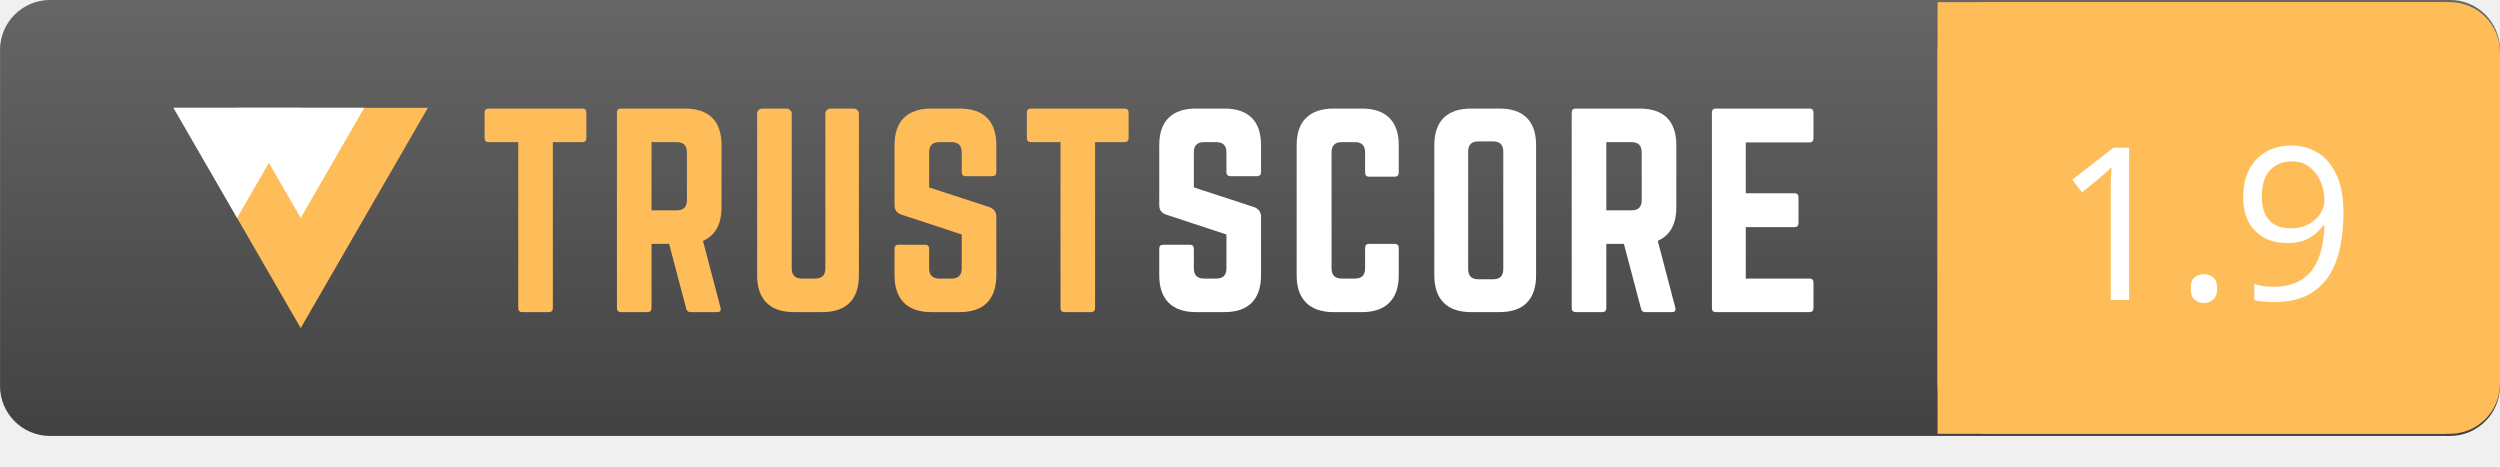
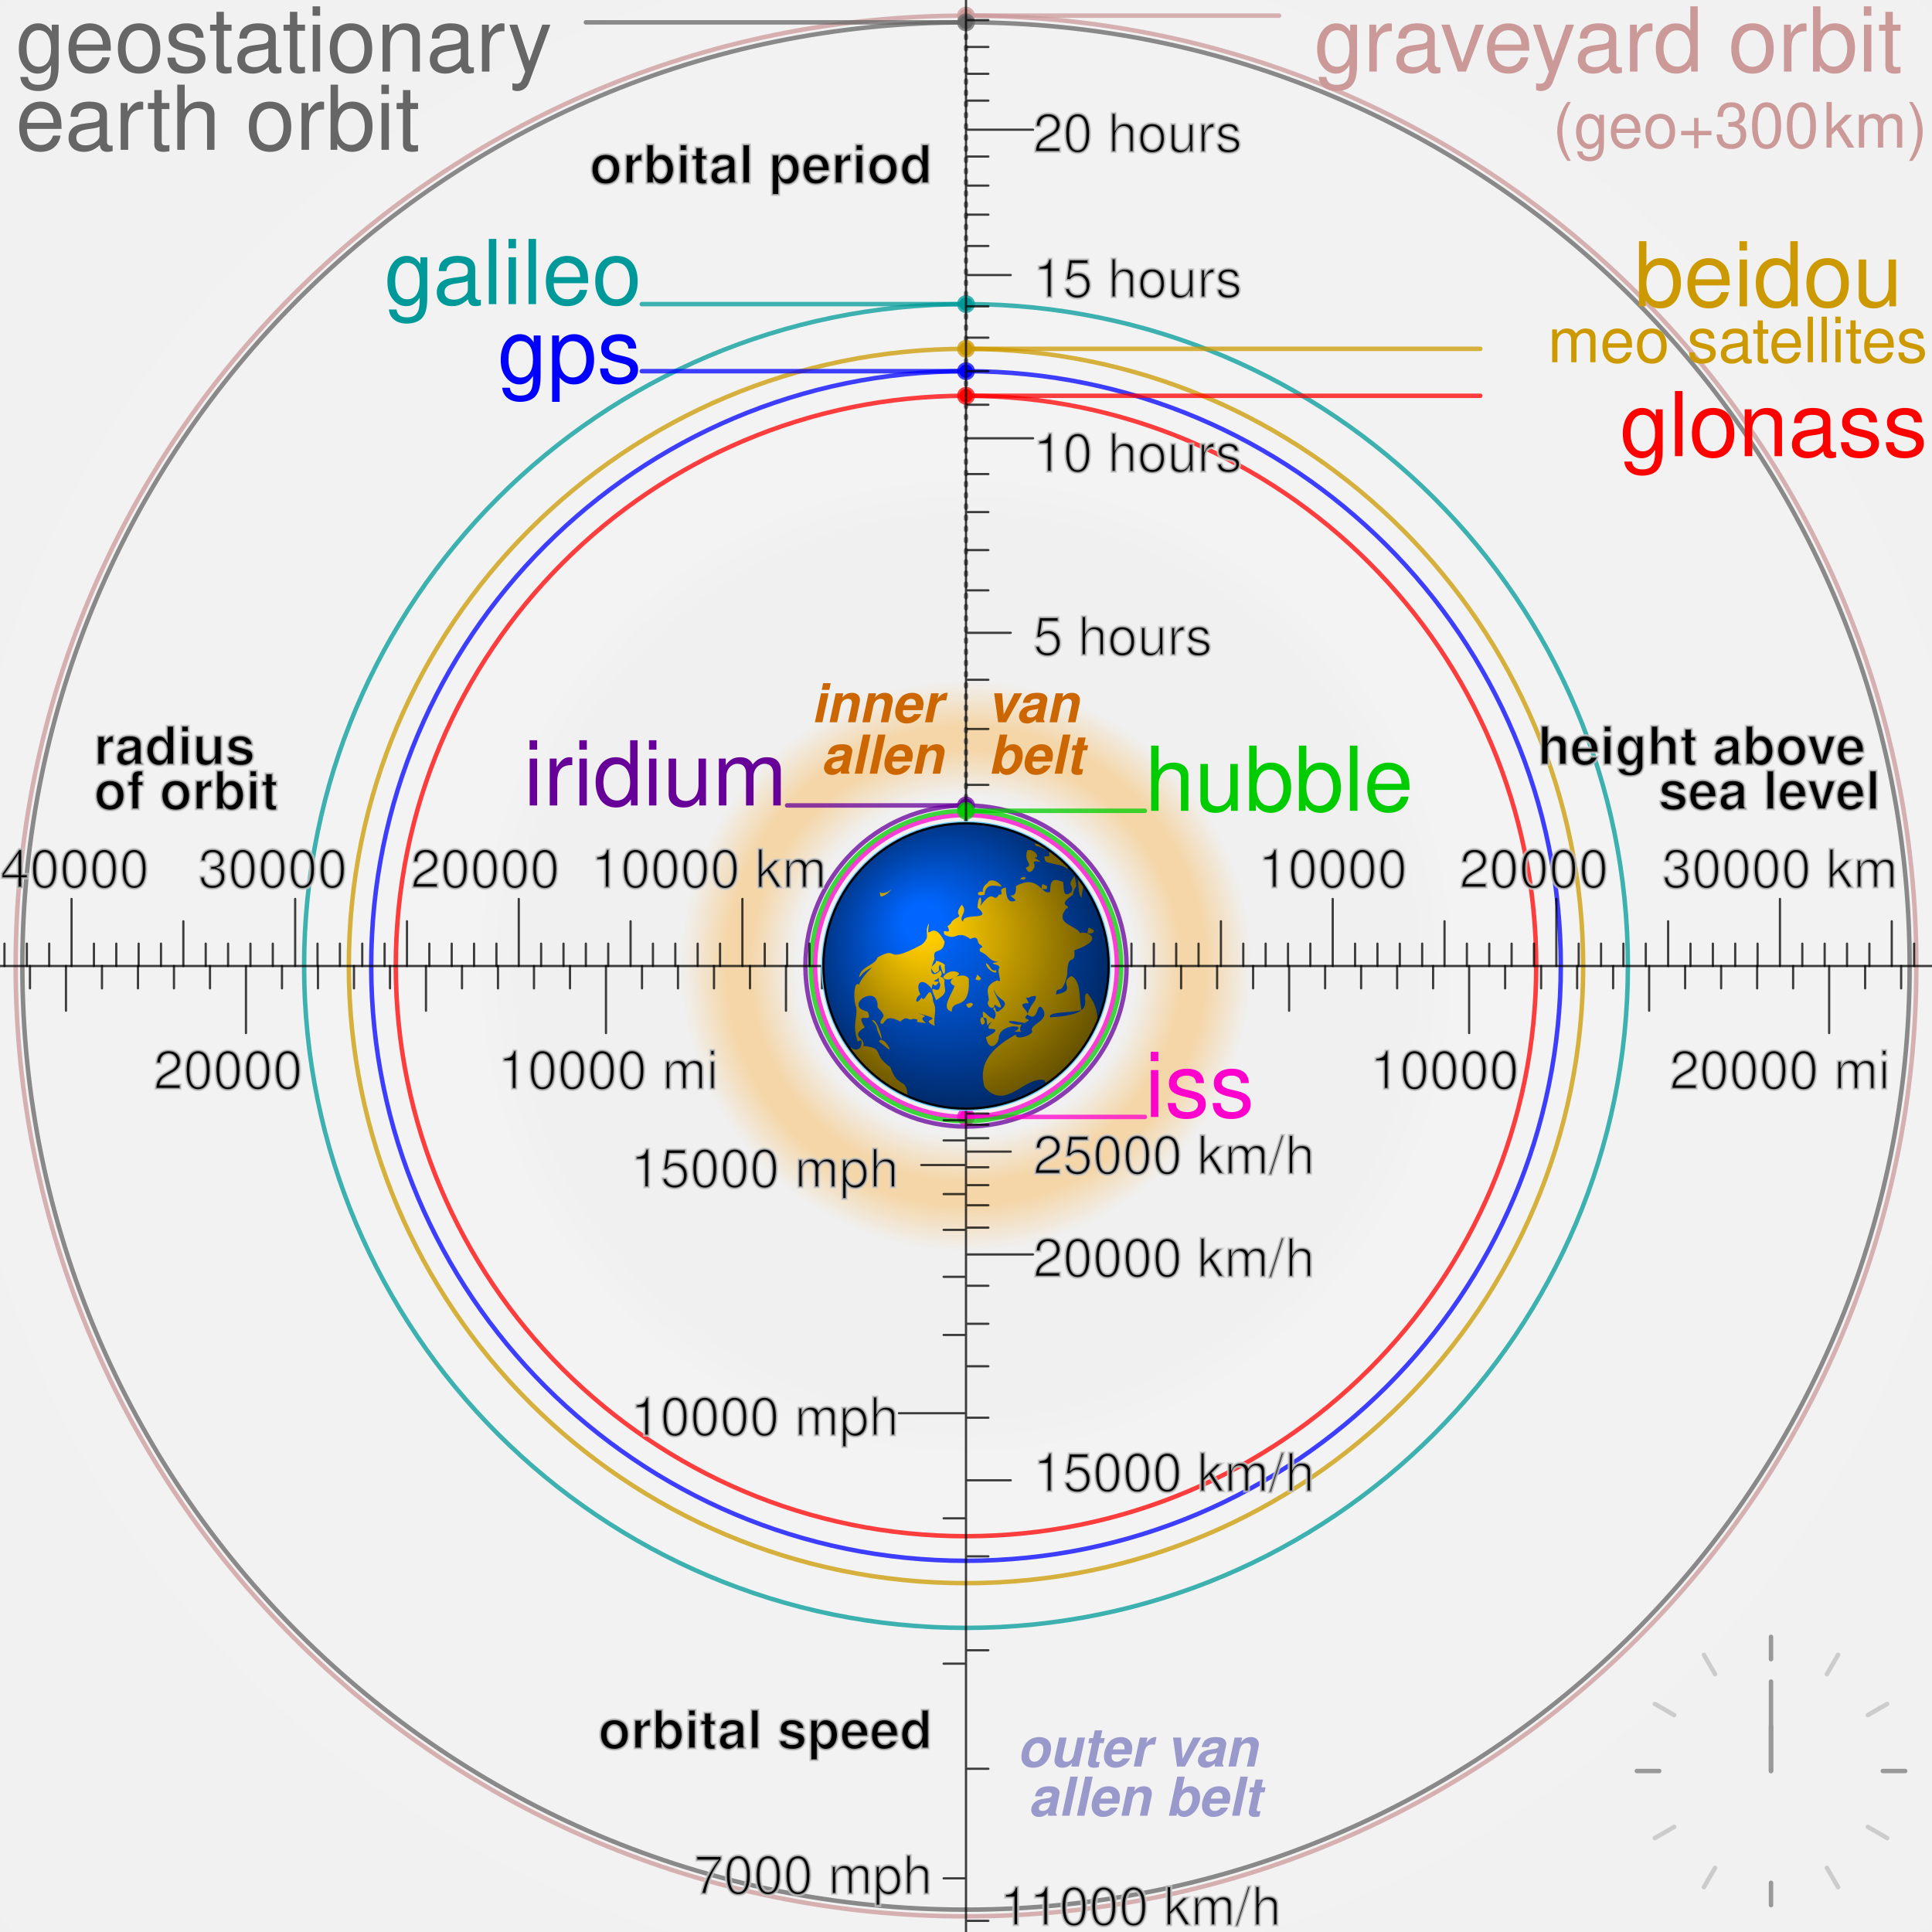
- <svg xmlns="http://www.w3.org/2000/svg" height="20" viewBox="0 0 375 70" preserveAspectRatio="xMidYMid meet" version="1.0">
-   <style>
-     .score {
-       font: 32px sans-serif;
-       fill: #FFFFFF;
-     }
-   </style>
+ <svg xmlns="http://www.w3.org/2000/svg" xmlns:xlink="http://www.w3.org/1999/xlink" version="1.2" width="100%" height="100%" viewBox="-432 -432 864 864" translate="no">
+   <style type="text/css">
+ .main { font-family:Helvetica,Arial,sans-serif; font-size:40px; text-anchor:end;
+         fill:none; stroke-opacity:0.75; stroke-width:2; stroke-linecap:round; cursor:default; }
+ .main:hover   { fill-opacity:0.2; stroke-opacity:0.2; }
+ .active:hover { fill-opacity:1;   stroke-opacity:1; stroke-width:3; }
+ .nofade       { fill-opacity:1;   stroke-opacity:1; pointer-events:none; }
+ .vab  { font-style:italic; font-weight:bold; font-size:24px; text-anchor:middle; stroke:none; }
+ .rule { fill:none; stroke-width:1; }
+ path, ellipse { pointer-events:none; }
+ text { stroke:none; stroke-width:1px; }
+ a    { outline:none; }
+ @keyframes         rot { from { transform:         rotate(360deg); }
+                          to   { transform:         rotate(0deg);   } }
+ @-moz-keyframes    rot { from { -moz-transform:    rotate(360deg); }
+                          to   { -moz-transform:    rotate(0deg);   } }
+ @-webkit-keyframes rot { from { -webkit-transform: rotate(360deg); }
+                          to   { -webkit-transform: rotate(0deg);   } }
+ .rot_sun { animation:         rot 8766s  linear infinite;
+            -moz-animation:    rot 8766s  linear infinite;
+            -webkit-animation: rot 8766s  linear infinite; }
+ .rot_gra { animation:         rot 24.19s linear infinite;
+            -moz-animation:    rot 24.19s linear infinite;
+            -webkit-animation: rot 24.19s linear infinite; }
+ .rot_geo { animation:         rot 23.93s linear infinite;
+            -moz-animation:    rot 23.93s linear infinite;
+            -webkit-animation: rot 23.93s linear infinite; }
+ .rot_gal { animation:         rot 14.37s linear infinite;
+            -moz-animation:    rot 14.37s linear infinite;
+            -webkit-animation: rot 14.37s linear infinite; }
+ .rot_com { animation:         rot 12.62s linear infinite;
+            -moz-animation:    rot 12.62s linear infinite;
+            -webkit-animation: rot 12.62s linear infinite; }
+ .rot_gps { animation:         rot 11.97s linear infinite;
+            -moz-animation:    rot 11.97s linear infinite;
+            -webkit-animation: rot 11.97s linear infinite; }
+ .rot_glo { animation:         rot 11.25s linear infinite;
+            -moz-animation:    rot 11.25s linear infinite;
+            -webkit-animation: rot 11.25s linear infinite; }
+ .rot_iri { animation:         rot  1.7s  linear infinite;
+            -moz-animation:    rot  1.7s  linear infinite;
+            -webkit-animation: rot  1.7s  linear infinite; }
+ .rot_hub { animation:         rot  1.6s  linear infinite;
+            -moz-animation:    rot  1.6s  linear infinite;
+            -webkit-animation: rot  1.6s  linear infinite; }
+ .rot_iss { animation:         rot  1.5s  linear infinite;
+            -moz-animation:    rot  1.5s  linear infinite;
+            -webkit-animation: rot  1.5s  linear infinite; }
+ .rot_min { animation:         rot  1s    linear infinite;
+            -moz-animation:    rot  1s    linear infinite;
+            -webkit-animation: rot  1s    linear infinite; }
+ .rot_hr  { animation:         rot  12s   linear infinite;
+            -moz-animation:    rot  12s   linear infinite;
+            -webkit-animation: rot  12s   linear infinite; }
+  </style>
  <defs>
-     <g />
-     <clipPath id="d0db585c0d">
-       <path d="M 0.008 0 L 375 0 L 375 65.391 L 0.008 65.391 Z M 0.008 0 " clip-rule="nonzero" />
-     </clipPath>
-     <clipPath id="4d5ab05c44">
-       <path d="M 367.5 65.391 L 7.5 65.391 C 3.359 65.391 0 62.031 0 57.891 L 0 7.496 C 0 3.355 3.359 -0.004 7.5 -0.004 L 367.5 -0.004 C 371.641 -0.004 375 3.355 375 7.496 L 375 57.891 C 375 62.031 371.641 65.391 367.5 65.391 Z M 367.5 65.391 " clip-rule="nonzero" />
-     </clipPath>
-     <linearGradient x1="734.013" gradientTransform="matrix(-0.255445, 0, 0, -0.255445, 375.0014, 65.39063)" y1="0" x2="734.013" gradientUnits="userSpaceOnUse" y2="255.987" id="caddf134ae">
-       <stop stop-opacity="1" stop-color="rgb(25.899%, 25.899%, 25.899%)" offset="0" />
-       <stop stop-opacity="1" stop-color="rgb(26.009%, 26.009%, 26.009%)" offset="0.016" />
-       <stop stop-opacity="1" stop-color="rgb(26.23%, 26.23%, 26.23%)" offset="0.031" />
-       <stop stop-opacity="1" stop-color="rgb(26.45%, 26.45%, 26.45%)" offset="0.047" />
-       <stop stop-opacity="1" stop-color="rgb(26.669%, 26.669%, 26.669%)" offset="0.062" />
-       <stop stop-opacity="1" stop-color="rgb(26.891%, 26.891%, 26.891%)" offset="0.078" />
-       <stop stop-opacity="1" stop-color="rgb(27.11%, 27.11%, 27.11%)" offset="0.094" />
-       <stop stop-opacity="1" stop-color="rgb(27.332%, 27.332%, 27.332%)" offset="0.109" />
-       <stop stop-opacity="1" stop-color="rgb(27.551%, 27.551%, 27.551%)" offset="0.125" />
-       <stop stop-opacity="1" stop-color="rgb(27.771%, 27.771%, 27.771%)" offset="0.141" />
-       <stop stop-opacity="1" stop-color="rgb(27.992%, 27.992%, 27.992%)" offset="0.156" />
-       <stop stop-opacity="1" stop-color="rgb(28.212%, 28.212%, 28.212%)" offset="0.172" />
-       <stop stop-opacity="1" stop-color="rgb(28.432%, 28.432%, 28.432%)" offset="0.188" />
-       <stop stop-opacity="1" stop-color="rgb(28.653%, 28.653%, 28.653%)" offset="0.203" />
-       <stop stop-opacity="1" stop-color="rgb(28.873%, 28.873%, 28.873%)" offset="0.219" />
-       <stop stop-opacity="1" stop-color="rgb(29.094%, 29.094%, 29.094%)" offset="0.234" />
-       <stop stop-opacity="1" stop-color="rgb(29.314%, 29.314%, 29.314%)" offset="0.25" />
-       <stop stop-opacity="1" stop-color="rgb(29.533%, 29.533%, 29.533%)" offset="0.266" />
-       <stop stop-opacity="1" stop-color="rgb(29.755%, 29.755%, 29.755%)" offset="0.281" />
-       <stop stop-opacity="1" stop-color="rgb(29.974%, 29.974%, 29.974%)" offset="0.297" />
-       <stop stop-opacity="1" stop-color="rgb(30.194%, 30.194%, 30.194%)" offset="0.312" />
-       <stop stop-opacity="1" stop-color="rgb(30.415%, 30.415%, 30.415%)" offset="0.328" />
-       <stop stop-opacity="1" stop-color="rgb(30.635%, 30.635%, 30.635%)" offset="0.344" />
-       <stop stop-opacity="1" stop-color="rgb(30.856%, 30.856%, 30.856%)" offset="0.359" />
-       <stop stop-opacity="1" stop-color="rgb(31.076%, 31.076%, 31.076%)" offset="0.375" />
-       <stop stop-opacity="1" stop-color="rgb(31.296%, 31.296%, 31.296%)" offset="0.391" />
-       <stop stop-opacity="1" stop-color="rgb(31.517%, 31.517%, 31.517%)" offset="0.406" />
-       <stop stop-opacity="1" stop-color="rgb(31.737%, 31.737%, 31.737%)" offset="0.422" />
-       <stop stop-opacity="1" stop-color="rgb(31.956%, 31.956%, 31.956%)" offset="0.438" />
-       <stop stop-opacity="1" stop-color="rgb(32.178%, 32.178%, 32.178%)" offset="0.453" />
-       <stop stop-opacity="1" stop-color="rgb(32.397%, 32.397%, 32.397%)" offset="0.469" />
-       <stop stop-opacity="1" stop-color="rgb(32.619%, 32.619%, 32.619%)" offset="0.484" />
-       <stop stop-opacity="1" stop-color="rgb(32.838%, 32.838%, 32.838%)" offset="0.5" />
-       <stop stop-opacity="1" stop-color="rgb(33.058%, 33.058%, 33.058%)" offset="0.516" />
-       <stop stop-opacity="1" stop-color="rgb(33.279%, 33.279%, 33.279%)" offset="0.531" />
-       <stop stop-opacity="1" stop-color="rgb(33.499%, 33.499%, 33.499%)" offset="0.547" />
-       <stop stop-opacity="1" stop-color="rgb(33.72%, 33.72%, 33.72%)" offset="0.562" />
-       <stop stop-opacity="1" stop-color="rgb(33.94%, 33.94%, 33.94%)" offset="0.578" />
-       <stop stop-opacity="1" stop-color="rgb(34.16%, 34.16%, 34.16%)" offset="0.594" />
-       <stop stop-opacity="1" stop-color="rgb(34.381%, 34.381%, 34.381%)" offset="0.609" />
-       <stop stop-opacity="1" stop-color="rgb(34.601%, 34.601%, 34.601%)" offset="0.625" />
-       <stop stop-opacity="1" stop-color="rgb(34.821%, 34.821%, 34.821%)" offset="0.641" />
-       <stop stop-opacity="1" stop-color="rgb(35.042%, 35.042%, 35.042%)" offset="0.656" />
-       <stop stop-opacity="1" stop-color="rgb(35.262%, 35.262%, 35.262%)" offset="0.672" />
-       <stop stop-opacity="1" stop-color="rgb(35.483%, 35.483%, 35.483%)" offset="0.688" />
-       <stop stop-opacity="1" stop-color="rgb(35.703%, 35.703%, 35.703%)" offset="0.703" />
-       <stop stop-opacity="1" stop-color="rgb(35.922%, 35.922%, 35.922%)" offset="0.719" />
-       <stop stop-opacity="1" stop-color="rgb(36.143%, 36.143%, 36.143%)" offset="0.734" />
-       <stop stop-opacity="1" stop-color="rgb(36.363%, 36.363%, 36.363%)" offset="0.75" />
-       <stop stop-opacity="1" stop-color="rgb(36.583%, 36.583%, 36.583%)" offset="0.766" />
-       <stop stop-opacity="1" stop-color="rgb(36.804%, 36.804%, 36.804%)" offset="0.781" />
-       <stop stop-opacity="1" stop-color="rgb(37.024%, 37.024%, 37.024%)" offset="0.797" />
-       <stop stop-opacity="1" stop-color="rgb(37.245%, 37.245%, 37.245%)" offset="0.812" />
-       <stop stop-opacity="1" stop-color="rgb(37.465%, 37.465%, 37.465%)" offset="0.828" />
-       <stop stop-opacity="1" stop-color="rgb(37.685%, 37.685%, 37.685%)" offset="0.844" />
-       <stop stop-opacity="1" stop-color="rgb(37.906%, 37.906%, 37.906%)" offset="0.859" />
-       <stop stop-opacity="1" stop-color="rgb(38.126%, 38.126%, 38.126%)" offset="0.875" />
-       <stop stop-opacity="1" stop-color="rgb(38.345%, 38.345%, 38.345%)" offset="0.891" />
-       <stop stop-opacity="1" stop-color="rgb(38.567%, 38.567%, 38.567%)" offset="0.906" />
-       <stop stop-opacity="1" stop-color="rgb(38.786%, 38.786%, 38.786%)" offset="0.922" />
-       <stop stop-opacity="1" stop-color="rgb(39.008%, 39.008%, 39.008%)" offset="0.938" />
-       <stop stop-opacity="1" stop-color="rgb(39.227%, 39.227%, 39.227%)" offset="0.953" />
-       <stop stop-opacity="1" stop-color="rgb(39.447%, 39.447%, 39.447%)" offset="0.969" />
-       <stop stop-opacity="1" stop-color="rgb(39.668%, 39.668%, 39.668%)" offset="0.984" />
-       <stop stop-opacity="1" stop-color="rgb(39.888%, 39.888%, 39.888%)" offset="1" />
-     </linearGradient>
-     <clipPath id="1f0c792d95">
-       <path d="M 26.027 16.172 L 64.18 16.172 L 64.18 49.211 L 26.027 49.211 Z M 26.027 16.172 " clip-rule="nonzero" />
-     </clipPath>
-     <clipPath id="6a1d65ec09">
-       <path d="M 64.18 16.172 L 45.105 49.211 L 26.027 16.172 Z M 64.18 16.172 " clip-rule="nonzero" />
-     </clipPath>
-     <clipPath id="5c146b7c7e">
-       <path d="M 35.566 16.168 L 54.641 16.168 L 54.641 32.688 L 35.566 32.688 Z M 35.566 16.168 " clip-rule="nonzero" />
-     </clipPath>
-     <clipPath id="8be9d95980">
-       <path d="M 54.641 16.168 L 45.102 32.688 L 35.566 16.168 Z M 54.641 16.168 " clip-rule="nonzero" />
-     </clipPath>
-     <clipPath id="5f36c2f0d9">
-       <path d="M 26.027 16.168 L 45.102 16.168 L 45.102 32.688 L 26.027 32.688 Z M 26.027 16.168 " clip-rule="nonzero" />
-     </clipPath>
-     <clipPath id="b2f5d321c1">
-       <path d="M 45.102 16.168 L 35.566 32.688 L 26.027 16.168 Z M 45.102 16.168 " clip-rule="nonzero" />
-     </clipPath>
-     <clipPath id="cbc9386c44">
-       <path d="M 290.523 0.324 L 374.996 0.324 L 374.996 65.066 L 290.523 65.066 Z M 290.523 0.324 " clip-rule="nonzero" />
-     </clipPath>
-     <clipPath id="08118f1641">
-       <path d="M 367.496 65.066 L 298.133 65.066 C 293.992 65.066 290.633 61.711 290.633 57.566 L 290.633 7.824 C 290.633 3.68 293.992 0.324 298.133 0.324 L 367.496 0.324 C 371.641 0.324 374.996 3.68 374.996 7.824 L 374.996 57.566 C 374.996 61.711 371.641 65.066 367.496 65.066 Z M 367.496 65.066 " clip-rule="nonzero" />
-     </clipPath>
-     <clipPath id="bb8ccd363c">
-       <path d="M 290.637 0.324 L 366.922 0.324 L 366.922 65.07 L 290.637 65.07 Z M 290.637 0.324 " clip-rule="nonzero" />
+     <radialGradient id="gradient_shade" cx="50%" cy="50%" r="67%" fx="33%" fy="33%">
+       <stop offset="10%" stop-color="#000000" stop-opacity="0" />
+       <stop offset="99%" stop-color="#000000" stop-opacity="0.75" />
+     </radialGradient>
+     <radialGradient id="gradient_vab" cx="50%" cy="50%" r="50%" fx="50%" fy="50%">
+       <stop offset="7.4%" stop-color="#ff9900" stop-opacity="0" />
+       <stop offset="9.4%" stop-color="#ff9900" stop-opacity="0.3" />
+       <stop offset="10.4%" stop-color="#ff9900" stop-opacity="0.3" />
+       <stop offset="12.4%" stop-color="#ff9900" stop-opacity="0" />
+       <stop offset="19.4%" stop-color="#ffffff" stop-opacity="0" />
+       <stop offset="21.4%" stop-color="#ffffff" stop-opacity="0.2" />
+       <stop offset="66.4%" stop-color="#ffffff" stop-opacity="0" />
+     </radialGradient>
+     <path id="km" class="rule" d="M 10,0 V -10 M 20,0 V -10 M 30,0 V -10 M 40,0 V -10 M 50,0 V -20 M 60,0 V -10 M 70,0 V -10 M 80,0 V -10 M 90,0 V -10 M 100,0 V -30" />
+     <path id="mi" class="rule" d="M 16.1,0 V 10 M 32.2,0 V 10 M 48.3,0 V 10 M 64.4,0 V 10 M 80.5,0 V 20 M 96.6,0 V 10 M 112.7,0 V 10 M 128.8,0 V 10 M 144.9,0 V 10 M 161,0 V 30" />
+     <circle id="satellite" cx="0" cy="0" r="3" />
+     <path id="tick" d="M 0,-50 V -60" />
+     <g id="tick_3" stroke="#cccccc">
+       <use xlink:href="#tick" stroke="#999999" />
+       <use xlink:href="#tick" transform="rotate(30)" />
+       <use xlink:href="#tick" transform="rotate(60)" />
+     </g>
+     <clipPath id="clip_earth">
+       <ellipse cx="0" cy="0" rx="100" ry="100" />
    </clipPath>
  </defs>
-   <g clip-path="url(#d0db585c0d)">
-     <g clip-path="url(#4d5ab05c44)">
-       <path fill="url(#caddf134ae)" d="M 375 65.391 L 375 0 L 0.008 0 L 0.008 65.391 Z M 375 65.391 " fill-rule="nonzero" />
+   <g class="main">
+     <circle cx="0" cy="0" r="99999" fill-opacity="0" />
+     <g id="vab" class="active vab">
+       <ellipse cx="0" cy="0" rx="1000" ry="1000" fill="url(#gradient_vab)" />
+       <a target="info" xlink:href="https://en.wikipedia.org/wiki/Van_Allen_radiation_belt">
+         <text lang="en-US" x="-6" y="-109" fill="#cc6600" id="trsvg122">
+           <tspan id="trsvg1">inner   van</tspan>
+           <tspan x="-6" y="-86" id="trsvg2">allen   belt</tspan>
+         </text>
+         <text lang="en-US" x="80" y="358" fill="#9999cc" id="trsvg123">
+           <tspan id="trsvg3">outer van</tspan>
+           <tspan x="80" y="380" id="trsvg4">allen belt</tspan>
+         </text>
+       </a>
+     </g>
+     <g id="grave" class="active" stroke="#cc9999" fill="#cc9999" text-anchor="end">
+       <path d="M 0,-425 H 140" />
+       <ellipse cx="0" cy="0" rx="425" ry="425" fill="none" />
+       <g class="rot_gra">
+         <use xlink:href="#satellite" transform="translate(0,-425)" />
+       </g>
+       <a target="info" xlink:href="https://en.wikipedia.org/wiki/Graveyard_orbit">
+         <text lang="en-US" x="430" y="-400" id="trsvg130">
+           <tspan id="trsvg17">graveyard orbit</tspan>
+           <tspan x="430" y="-366" font-size="28" id="trsvg18">(geo+300 km)</tspan>
+         </text>
+       </a>
+     </g>
+     <g id="geo" class="active" stroke="#666666" fill="#666666" text-anchor="start">
+       <path d="M 0,-422 H -170" />
+       <ellipse cx="0" cy="0" rx="422" ry="422" fill="none" />
+       <g class="rot_geo">
+         <use xlink:href="#satellite" transform="translate(0,-422)" />
+         <path d="M 0,0 V -422" stroke-dasharray="1,4" />
+       </g>
+       <a target="info" xlink:href="https://en.wikipedia.org/wiki/Geostationary_orbit">
+         <text lang="en-US" x="-425" y="-400" id="trsvg134">
+           <tspan id="trsvg25">geostationary</tspan>
+           <tspan x="-425" y="-365" id="trsvg26">earth orbit</tspan>
+         </text>
+       </a>
+     </g>
+     <g id="galileo" class="active" stroke="#009999" fill="#009999">
+       <path d="M 0,-296 H -145" />
+       <ellipse cx="0" cy="0" rx="296" ry="296" fill="none" />
+       <g class="rot_gal">
+         <use xlink:href="#satellite" transform="translate(0,-296)" />
+       </g>
+       <a target="info" xlink:href="https://en.wikipedia.org/wiki/Galileo_(satellite_navigation)">
+         <text lang="en-US" x="-145" y="-296" id="trsvg138">
+           <tspan id="trsvg33">galileo</tspan>
+         </text>
+       </a>
+     </g>
+     <g id="beidou" class="active" stroke="#cc9900" fill="#cc9900" text-anchor="end">
+       <path d="M 0,-276 H 230" />
+       <ellipse cx="0" cy="0" rx="276" ry="276" fill="none" />
+       <g class="rot_com">
+         <use xlink:href="#satellite" transform="translate(0,-276)" />
+       </g>
+       <a target="info" xlink:href="https://en.wikipedia.org/wiki/BeiDou">
+         <text lang="en-US" x="430" y="-295" id="trsvg142">
+           <tspan id="trsvg37">beidou</tspan>
+           <tspan x="430" y="-270" font-size="28" id="trsvg38">meo satellites</tspan>
+         </text>
+       </a>
+     </g>
+     <g id="gps" class="active" stroke="#0000ff" fill="#0000ff">
+       <path d="M 0,-266 H -145" />
+       <ellipse cx="0" cy="0" rx="266" ry="266" fill="none" />
+       <g class="rot_gps">
+         <use xlink:href="#satellite" transform="translate(0,-266)" />
+       </g>
+       <a target="info" xlink:href="https://en.wikipedia.org/wiki/Global_Positioning_System">
+         <text lang="en-US" x="-145" y="-261" id="trsvg146">
+           <tspan id="trsvg45">gps</tspan>
+         </text>
+       </a>
+     </g>
+     <g id="glonass" class="active" stroke="#ff0000" fill="#ff0000" text-anchor="end">
+       <path d="M 0,-255 H 230" />
+       <ellipse cx="0" cy="0" rx="255" ry="255" fill="none" />
+       <g class="rot_glo">
+         <use xlink:href="#satellite" transform="translate(0,-255)" />
+       </g>
+       <a target="info" xlink:href="https://en.wikipedia.org/wiki/GLONASS">
+         <text lang="en-US" x="430" y="-228" id="trsvg150">
+           <tspan id="trsvg49">glonass</tspan>
+         </text>
+       </a>
+     </g>
+     <g id="iridium" class="active" stroke="#660099" fill="#660099">
+       <path d="M 0,-71.8 H -80" />
+       <ellipse cx="0" cy="0" rx="71.8" ry="71.8" fill="none" />
+       <g class="rot_iri">
+         <use xlink:href="#satellite" transform="translate(0,-71.8)" />
+       </g>
+       <a target="info" xlink:href="https://en.wikipedia.org/wiki/Iridium_satellite_constellation">
+         <text lang="en-US" x="-80" y="-71.8" id="trsvg154">
+           <tspan id="trsvg53">iridium</tspan>
+         </text>
+       </a>
+     </g>
+     <g id="iss" class="active" stroke="#ff00cc" fill="#ff00cc" text-anchor="start">
+       <path d="M 0,67.5 H 80" />
+       <ellipse cx="0" cy="0" rx="67.5" ry="67.5" fill="none" />
+       <g class="rot_iss">
+         <use xlink:href="#satellite" transform="translate(0,67.5)" />
+       </g>
+       <a target="info" xlink:href="https://en.wikipedia.org/wiki/International_Space_Station">
+         <text lang="en-US" x="80" y="67.5" id="trsvg158">
+           <tspan id="trsvg57">iss</tspan>
+         </text>
+       </a>
+     </g>
+     <g id="hst" class="active" stroke="#00cc00" fill="#00cc00" text-anchor="start">
+       <path d="M 0,-69.4 H 80" />
+       <ellipse cx="0" cy="0" rx="69.4" ry="69.4" fill="none" />
+       <g class="rot_hub">
+         <use xlink:href="#satellite" transform="translate(0,-69.4)" />
+       </g>
+       <a target="info" xlink:href="https://en.wikipedia.org/wiki/Hubble_Space_Telescope">
+         <text lang="en-US" x="80" y="-69.4" id="trsvg162">
+           <tspan id="trsvg61">hubble</tspan>
+         </text>
+       </a>
+     </g>
+     <g font-size="24" text-anchor="middle" stroke="#000000" stroke-width="1" fill="#000000">
+       <g class="active">
+         <path class="rule" d="M 0,0 H -490" />
+         <use xlink:href="#km" transform="translate(-100,0)" />
+         <use xlink:href="#km" transform="translate(-200,0)" />
+         <use xlink:href="#km" transform="translate(-300,0)" />
+         <use xlink:href="#km" transform="translate(-400,0)" />
+         <use xlink:href="#km" transform="translate(-500,0)" />
+         <use xlink:href="#mi" transform="translate(-161,0)" />
+         <use xlink:href="#mi" transform="translate(-322,0)" />
+         <use xlink:href="#mi" transform="translate(-483,0)" />
+         <text lang="en-US" x="-115" y="-35" id="trsvg166" style="stroke:#cccccc;">
+           <tspan id="trsvg65">10000 km</tspan>
+         </text>
+         <text lang="en-US" x="-215" y="-35" id="trsvg167" style="stroke:#cccccc;">
+           <tspan id="trsvg66">20000</tspan>
+         </text>
+         <text lang="en-US" x="-310" y="-35" id="trsvg168" style="stroke:#cccccc;">
+           <tspan id="trsvg67">30000</tspan>
+         </text>
+         <text lang="en-US" x="-432" y="-35" text-anchor="start" id="trsvg169" style="stroke:#cccccc;">
+           <tspan id="trsvg68">40000</tspan>
+         </text>
+         <text lang="en-US" x="-160" y="55" id="trsvg170" style="stroke:#cccccc;">
+           <tspan id="trsvg69">10000 mi</tspan>
+         </text>
+         <text lang="en-US" x="-330" y="55" id="trsvg171" style="stroke:#cccccc;">
+           <tspan id="trsvg70">20000</tspan>
+         </text>
+         <text lang="en-US" x="-390" y="-90" font-weight="bold" text-anchor="start" id="trsvg172" style="stroke:#cccccc;">
+           <tspan id="trsvg71">radius</tspan>
+           <tspan x="-390" y="-70" id="trsvg72">of orbit</tspan>
+         </text>
+       </g>
+       <g class="active">
+         <g transform="translate(64,0)">
+           <path class="rule" d="M 0,0 H 483" />
+           <use xlink:href="#km" />
+           <use xlink:href="#km" transform="translate(100,0)" />
+           <use xlink:href="#km" transform="translate(200,0)" />
+           <use xlink:href="#km" transform="translate(300,0)" />
+           <use xlink:href="#mi" />
+           <use xlink:href="#mi" transform="translate(161,0)" />
+           <use xlink:href="#mi" transform="translate(322,0)" />
+           <text lang="en-US" x="100" y="-35" id="trsvg176" style="stroke:#cccccc;">
+             <tspan id="trsvg79">10000</tspan>
+           </text>
+           <text lang="en-US" x="190" y="-35" id="trsvg177" style="stroke:#cccccc;">
+             <tspan id="trsvg80">20000</tspan>
+           </text>
+           <text lang="en-US" x="300" y="-35" id="trsvg178" style="stroke:#cccccc;">
+             <tspan id="trsvg81">30000 km</tspan>
+           </text>
+           <text lang="en-US" x="150" y="55" id="trsvg179" style="stroke:#cccccc;">
+             <tspan id="trsvg82">10000</tspan>
+           </text>
+           <text lang="en-US" x="300" y="55" id="trsvg180" style="stroke:#cccccc;">
+             <tspan id="trsvg83">20000 mi</tspan>
+           </text>
+           <text lang="en-US" x="345" y="-90" font-weight="bold" text-anchor="end" id="trsvg181" style="stroke:#cccccc;">
+             <tspan id="trsvg84">height above</tspan>
+             <tspan x="345" y="-70" id="trsvg85">sea level</tspan>
+           </text>
+         </g>
+       </g>
+       <g class="active" text-anchor="start">
+         <path class="rule" d="M 0,0 V -432 M 0,-51 H 10 M 0,-81 H 10 M 0,-106 H 10 M 0,-128 H 10 M 0,-149 H 20 M 0,-168 H 10 M 0,-186 H 10 M 0,-203 H 10 M 0,-220 H 10 M 0,-236 H 30 M 0,-251 H 10 M 0,-266 H 10 M 0,-281 H 10 M 0,-295 H 10 M 0,-309 H 20 M 0,-322 H 10 M 0,-336 H 10 M 0,-349 H 10 M 0,-362 H 10 M 0,-374 H 30 M 0,-387 H 10 M 0,-399 H 10 M 0,-411 H 10 M 0,-423 H 10" />
+         <g>
+           <text lang="en-US" x="-15" y="-350" font-weight="bold" text-anchor="end" id="trsvg185" style="stroke:#cccccc;">
+             <tspan id="trsvg91">orbital period</tspan>
+           </text>
+           <text lang="en-US" x="30" y="-139" id="trsvg186" style="stroke:#cccccc;">
+             <tspan id="trsvg92">5 hours</tspan>
+           </text>
+           <text lang="en-US" x="30" y="-221" id="trsvg187" style="stroke:#cccccc;">
+             <tspan id="trsvg93">10 hours</tspan>
+           </text>
+           <text lang="en-US" x="30" y="-299" id="trsvg188" style="stroke:#cccccc;">
+             <tspan id="trsvg94">15 hours</tspan>
+           </text>
+           <text lang="en-US" x="30" y="-364" id="trsvg189" style="stroke:#cccccc;">
+             <tspan id="trsvg95">20 hours</tspan>
+           </text>
+         </g>
+       </g>
+       <g class="active" text-anchor="start">
+         <path class="rule" d="M 0,69 H -10 M 0,78 H -10 M 0,89 H -20 M 0,102 H -10 M 0,118 H -10 M 0,139 H -10 M 0,165 H -10 M 0,200 H -30 M 0,247 H -10 M 0,312 H -10 M 0,408 H -10 M 0,0 V 432 M 0,66 H 10 M 0,71 H 10 M 0,77 H 10 M 0,83 H 20 M 0,90 H 10 M 0,98 H 10 M 0,107 H 10 M 0,117 H 10 M 0,129 H 30 M 0,143 H 10 M 0,160 H 10 M 0,179 H 10 M 0,202 H 10 M 0,230 H 20 M 0,264 H 10 M 0,306 H 10 M 0,359 H 10 M 0,427 H 10" />
+         <text lang="en-US" x="30" y="93" id="trsvg205" style="stroke:#cccccc;">
+           <tspan id="trsvg111">25000 km/h</tspan>
+         </text>
+         <text lang="en-US" x="30" y="139" id="trsvg206" style="stroke:#cccccc;">
+           <tspan id="trsvg112">20000 km/h</tspan>
+         </text>
+         <text lang="en-US" x="30" y="235" id="trsvg207" style="stroke:#cccccc;">
+           <tspan id="trsvg113">15000 km/h</tspan>
+         </text>
+         <text lang="en-US" x="15" y="429" id="trsvg208" style="stroke:#cccccc;">
+           <tspan id="trsvg114">11000 km/h</tspan>
+         </text>
+         <text lang="en-US" x="-30" y="99" text-anchor="end" id="trsvg209" style="stroke:#cccccc;">
+           <tspan id="trsvg115">15000 mph</tspan>
+         </text>
+         <text lang="en-US" x="-30" y="210" text-anchor="end" id="trsvg210" style="stroke:#cccccc;">
+           <tspan id="trsvg116">10000 mph</tspan>
+         </text>
+         <text lang="en-US" x="-15" y="415" text-anchor="end" id="trsvg211" style="stroke:#cccccc;">
+           <tspan id="trsvg117">7000 mph</tspan>
+         </text>
+         <g>
+           <text lang="en-US" x="-15" y="350" font-weight="bold" text-anchor="end" id="trsvg215" style="stroke:#cccccc;">
+             <tspan id="trsvg121">orbital speed</tspan>
+           </text>
+         </g>
+       </g>
+       <g id="earth" class="nofade">
+         <ellipse cx="0" cy="0" rx="64.28" ry="64.28" fill="#0066ff" stroke="#66ccff" />
+         <g class="rot_geo">
+           <path transform="scale(0.6378)" fill="#ffcc00" stroke="none" clip-path="url(#clip_earth)" d="M -15,-22 C -18,-28 -9,-20 -13,-28 -9,-30 -12,-31 -6,-34 -2,-36 -9,-35 -3,-43 2,-38 -6,-34 -2,-31 -3,-38 20,-31 8,-41 9,-53 12,-47 10,-42 20,-56 19,-43 23,-50 28,-50 21,-54 28,-55 28,-50 29,-43 35,-46 26,-54 36,-44 35,-56 51,-65 53,-49 59,-52 59,-62 62,-61 68,-59 69,-57 67,-46 74,-52 76,-58 70,-55 76,-63 79,-52 76,-58 75,-50 62,-41 76,-43 70,-40 62,-29 77,-29 80,-23 84,-25 99,-19 76,-11 77,1 71,-11 71,6 67,23 64,12 63,20 79,17 64,12 74,7 81,11 79,22 81,31 72,33 57,32 59,36 95,34 79,22 85,19 100,37 82,45 108,48 101,68 114,55 110,67 111,71 113,85 96,100 85,98 66,99 70,87 52,79 60,92 55,80 41,77 28,102 13,85 10,74 11,61 35,48 34,53 49,48 46,45 46,40 60,38 53,29 49,26 51,40 43,34 46,25 49,26 49,21 44,21 45,23 42,22 42,22 43,24 44,26 34,26 44,31 43,34 38,39 49,36 41,40 22,36 32,42 39,41 35,48 44,46 34,46 44,41 24,40 23,50 23,55 16,61 14,50 24,45 21,44 16,44 14,40 25,37 19,30 22,26 19,35 24,31 33,24 21,24 20,17 18,18 31,35 20,27 20,32 13,28 16,24 16,19 12,14 22,10 26,13 22,5 23,2 26,-2 12,-1 23,-3 16,-3 16,-8 10,-10 8,-14 14,-12 10,-15 7,-16 10,-22 3,-19 -7,-26 -6,-17 -15,-22  M -26,-30 C -28,-14 -24,-35 -15,-17 -16,-7 -24,-14 -22,-5 -28,8 -21,7 -18,3 -13,9 -29,11 -19,11 -23,18 -23,8 -24,16 -31,7 -36,12 -32,20 -36,22 -36,29 -31,22 -29,28 -25,9 -23,25 -20,31 -23,35 -22,42 -35,36 -11,39 -34,33 -22,37 -36,34 -28,40 -41,39 -29,38 -37,37 -41,39 -41,34 -46,39 -59,32 -56,43 -60,40 -60,35 -54,37 -62,29 -61,11 -87,28 -69,32 -64,42 -79,30 -71,43 -82,50 -70,50 -72,56 -56,58 -67,61 -53,71 -48,86 -42,78 -41,90 -38,96 -14,102 -19,107 -20,110 -30,110 -28,114 -32,121 -34,121 -51,117 -51,122 -67,125 -77,114 -66,127 -89,115 -93,112 -88,122 -105,106 -101,116 -116,108 -106,120 -105,122 -126,108 -124,92 -111,98 -104,88 -109,102 -86,84 -94,66 -87,70 -88,58 -81,53 -79,62 -74,57 -72,51 -74,52 -76,53 -80,40 -76,38 -77,29 -79,25 -79,10 -75,13 -74,10 -71,6 -66,1 -74,5 -73,7 -75,8 -74,-0 -64,0 -62,-6 -46,-15 -59,0 -31,-15 -24,-21 -30,-23 -26,-30  M 13,-141 C -15,-128 24,-122 23,-109 28,-109 25,-120 33,-114 40,-109 38,-108 33,-109 49,-99 48,-108 53,-103 73,-96 58,-108 81,-94 90,-96 82,-102 87,-107 73,-122 59,-116 44,-131 33,-133 42,-142 13,-141  M 12,-106 C 19,-102 27,-101 29,-97 42,-98 29,-95 40,-92 42,-100 25,-100 33,-104 30,-105 26,-108 21,-108 16,-103 19,-112 7,-111 2,-111 19,-107 12,-106  M 108,31 C 115,25 114,33 120,37 121,39 123,43 119,45 111,49 117,41 111,44 108,43 109,40 110,37 110,37 112,34 108,31  M 12,-52 C 11,-54 13,-57 15,-58 16,-61 21,-61 25,-56 23,-55 14,-60 13,-50 7,-48 7,-53 12,-52  M 43,-81 C 40,-73 48,-71 42,-69 44,-62 49,-69 48,-71 45,-77 59,-69 48,-76 53,-76 47,-83 43,-81  M 48,-86 C 50,-82 48,-86 55,-82 65,-82 58,-86 61,-85 62,-93 58,-81 56,-90 54,-89 59,-84 48,-86  M 55,-77 C 55,-72 57,-73 60,-72 63,-71 68,-71 71,-68 74,-74 67,-83 63,-81 53,-81 63,-76 55,-77  M -21,-3 C -22,-5 -13,-1 -15,-0 -14,7 -16,8 -18,-1 -21,2 -16,3 -22,5 -27,0 -22,0 -21,-3  M -43,-139 C -45,-139 -49,-137 -50,-139 -42,-142 -41,-150 -30,-148 -31,-145 -37,-147 -43,-139  M -42,-132 C -45,-129 -50,-134 -56,-131 -59,-127 -54,-142 -46,-136 -52,-133 -45,-134 -42,-132  M -15,10 C -16,17 -11,18 -21,24 -28,8 -19,23 -18,13 -21,7 -17,6 -15,10  M 12,36 C 11,29 13,33 17,36 23,38 16,39 15,42 14,35 15,37 12,36  M -52,-54 C -55,-50 -61,-47 -60,-50 -62,-54 -59,-48 -52,-54  M -8,14 C -17,10 -1,3 2,9 3,33 -10,22 -10,32 -18,30 -10,20 -8,14  M 42,-62 C 41,-59 38,-62 38,-60 38,-62 40,-63 42,-62  M 57,-56 C 54,-57 53,-59 53,-54 58,-54 56,-53 57,-56  M 24,-144 C 21,-145 15,-142 16,-145 22,-153 32,-137 24,-144  M 69,-84 C 75,-77 76,-75 80,-69 81,-74 72,-83 69,-84  M -61,53 C -57,56 -52,61 -54,57 -56,53 -60,50 -61,53  M 80,-69 C 78,-71 78,-49 81,-48 81,-53 85,-59 80,-69  M -66,38 C -62,36 -57,56 -60,50 -65,40 -60,45 -66,38  M 12,41 C 14,40 13,38 12,36 9,35 10,42 12,41  M 0,27 C 2,26 4,25 5,27 2,31 1,29 0,27  M -5,5 C -4,7 -14,12 -16,8 -15,5 -9,2 -5,5  M 88,-26 C 85,-28 86,-26 85,-23 90,-22 91,-25 88,-26  M 8,6 C 13,11 9,8 10,10 5,10 7,9 8,6  M 14,-2 C 17,-1 17,4 21,3 23,7 14,3 14,-2" />
+         </g>
+         <ellipse class="rot_sun" cx="0" cy="0" rx="63.78" ry="63.78" fill="url(#gradient_shade)" />
+       </g>
+       <g id="clock" class="nofade" transform="translate(360,360) scale(-1,1)" stroke-width="2" stroke="#999999">
+         <use xlink:href="#tick_3" />
+         <use xlink:href="#tick_3" transform="rotate(90)" />
+         <use xlink:href="#tick_3" transform="rotate(180)" />
+         <use xlink:href="#tick_3" transform="rotate(270)" />
+         <path class="rot_min" d="M 0,0 V -40" />
+         <path class="rot_hr" d="M 0,0 V -20" />
+       </g>
    </g>
  </g>
-   <g fill="#ffbd59" fill-opacity="1">
-     <g transform="translate(71.55069, 46.81642)">
-       <g>
-         <path d="M 1.75 -30.531 L 15.797 -30.531 C 16.203 -30.531 16.406 -30.328 16.406 -29.922 L 16.406 -26.109 C 16.406 -25.703 16.203 -25.5 15.797 -25.5 L 11.375 -25.5 L 11.375 -0.609 C 11.375 -0.203 11.172 0 10.766 0 L 6.797 0 C 6.391 0 6.188 -0.203 6.188 -0.609 L 6.188 -25.5 L 1.75 -25.5 C 1.344 -25.5 1.141 -25.703 1.141 -26.109 L 1.141 -29.922 C 1.141 -30.328 1.344 -30.531 1.75 -30.531 Z M 1.75 -30.531 " />
-       </g>
-     </g>
-   </g>
-   <g fill="#ffbd59" fill-opacity="1">
-     <g transform="translate(90.63472, 46.81642)">
-       <g>
-         <path d="M 17.594 -25.047 L 17.594 -15.734 C 17.594 -13.18 16.664 -11.5 14.812 -10.688 L 17.438 -0.688 C 17.57 -0.227 17.395 0 16.906 0 L 12.938 0 C 12.582 0 12.367 -0.176 12.297 -0.531 L 9.734 -10.234 L 7.094 -10.234 L 7.094 -0.609 C 7.094 -0.203 6.891 0 6.484 0 L 2.516 0 C 2.109 0 1.906 -0.203 1.906 -0.609 L 1.906 -29.922 C 1.906 -30.328 2.109 -30.531 2.516 -30.531 L 12.094 -30.531 C 13.906 -30.531 15.273 -30.066 16.203 -29.141 C 17.129 -28.211 17.594 -26.848 17.594 -25.047 Z M 7.094 -15.266 L 10.875 -15.266 C 11.895 -15.266 12.406 -15.773 12.406 -16.797 L 12.406 -23.969 C 12.406 -24.988 11.895 -25.5 10.875 -25.5 L 7.094 -25.5 Z M 7.094 -15.266 " />
-       </g>
-     </g>
-   </g>
-   <g fill="#ffbd59" fill-opacity="1">
-     <g transform="translate(111.6652, 46.81642)">
-       <g>
-         <path d="M 12.906 -30.531 L 16.406 -30.531 C 16.613 -30.531 16.789 -30.453 16.938 -30.297 C 17.094 -30.148 17.172 -29.977 17.172 -29.781 L 17.172 -5.5 C 17.172 -3.719 16.707 -2.352 15.781 -1.406 C 14.852 -0.469 13.488 0 11.688 0 L 7.406 0 C 5.625 0 4.258 -0.469 3.312 -1.406 C 2.375 -2.352 1.906 -3.719 1.906 -5.5 L 1.906 -29.781 C 1.906 -29.977 1.977 -30.148 2.125 -30.297 C 2.281 -30.453 2.461 -30.531 2.672 -30.531 L 6.344 -30.531 C 6.539 -30.531 6.711 -30.453 6.859 -30.297 C 7.016 -30.148 7.094 -29.977 7.094 -29.781 L 7.094 -6.562 C 7.094 -5.539 7.602 -5.031 8.625 -5.031 L 10.609 -5.031 C 11.629 -5.031 12.141 -5.539 12.141 -6.562 L 12.141 -29.781 C 12.141 -29.977 12.211 -30.148 12.359 -30.297 C 12.516 -30.453 12.695 -30.531 12.906 -30.531 Z M 12.906 -30.531 " />
-       </g>
-     </g>
-   </g>
-   <g fill="#ffbd59" fill-opacity="1">
-     <g transform="translate(132.2759, 46.81642)">
-       <g>
-         <path d="M 7.406 -30.531 L 11.688 -30.531 C 13.488 -30.531 14.852 -30.066 15.781 -29.141 C 16.707 -28.211 17.172 -26.848 17.172 -25.047 L 17.172 -21 C 17.172 -20.594 16.969 -20.391 16.562 -20.391 L 12.594 -20.391 C 12.188 -20.391 11.984 -20.594 11.984 -21 L 11.984 -23.969 C 11.984 -24.988 11.473 -25.5 10.453 -25.5 L 8.625 -25.5 C 7.602 -25.5 7.094 -24.988 7.094 -23.969 L 7.094 -18.703 L 16.188 -15.734 C 16.844 -15.453 17.172 -14.977 17.172 -14.312 L 17.172 -5.5 C 17.172 -3.719 16.707 -2.352 15.781 -1.406 C 14.852 -0.469 13.488 0 11.688 0 L 7.406 0 C 5.625 0 4.258 -0.469 3.312 -1.406 C 2.375 -2.352 1.906 -3.719 1.906 -5.5 L 1.906 -9.5 C 1.906 -9.906 2.109 -10.109 2.516 -10.109 L 6.484 -10.109 C 6.891 -10.109 7.094 -9.906 7.094 -9.5 L 7.094 -6.562 C 7.094 -5.539 7.602 -5.031 8.625 -5.031 L 10.453 -5.031 C 11.473 -5.031 11.984 -5.539 11.984 -6.562 L 11.984 -11.641 L 2.938 -14.625 C 2.25 -14.852 1.906 -15.32 1.906 -16.031 L 1.906 -25.047 C 1.906 -26.848 2.375 -28.211 3.312 -29.141 C 4.258 -30.066 5.625 -30.531 7.406 -30.531 Z M 7.406 -30.531 " />
-       </g>
-     </g>
-   </g>
-   <g fill="#ffbd59" fill-opacity="1">
-     <g transform="translate(152.8866, 46.81642)">
-       <g>
-         <path d="M 1.75 -30.531 L 15.797 -30.531 C 16.203 -30.531 16.406 -30.328 16.406 -29.922 L 16.406 -26.109 C 16.406 -25.703 16.203 -25.5 15.797 -25.5 L 11.375 -25.5 L 11.375 -0.609 C 11.375 -0.203 11.172 0 10.766 0 L 6.797 0 C 6.391 0 6.188 -0.203 6.188 -0.609 L 6.188 -25.5 L 1.75 -25.5 C 1.344 -25.5 1.141 -25.703 1.141 -26.109 L 1.141 -29.922 C 1.141 -30.328 1.344 -30.531 1.75 -30.531 Z M 1.75 -30.531 " />
-       </g>
-     </g>
-   </g>
-   <g fill="#ffffff" fill-opacity="1">
-     <g transform="translate(171.9822, 46.81642)">
-       <g>
-         <path d="M 7.406 -30.531 L 11.688 -30.531 C 13.488 -30.531 14.852 -30.066 15.781 -29.141 C 16.707 -28.211 17.172 -26.848 17.172 -25.047 L 17.172 -21 C 17.172 -20.594 16.969 -20.391 16.562 -20.391 L 12.594 -20.391 C 12.188 -20.391 11.984 -20.594 11.984 -21 L 11.984 -23.969 C 11.984 -24.988 11.473 -25.5 10.453 -25.5 L 8.625 -25.5 C 7.602 -25.5 7.094 -24.988 7.094 -23.969 L 7.094 -18.703 L 16.188 -15.734 C 16.844 -15.453 17.172 -14.977 17.172 -14.312 L 17.172 -5.5 C 17.172 -3.719 16.707 -2.352 15.781 -1.406 C 14.852 -0.469 13.488 0 11.688 0 L 7.406 0 C 5.625 0 4.258 -0.469 3.312 -1.406 C 2.375 -2.352 1.906 -3.719 1.906 -5.5 L 1.906 -9.5 C 1.906 -9.906 2.109 -10.109 2.516 -10.109 L 6.484 -10.109 C 6.891 -10.109 7.094 -9.906 7.094 -9.5 L 7.094 -6.562 C 7.094 -5.539 7.602 -5.031 8.625 -5.031 L 10.453 -5.031 C 11.473 -5.031 11.984 -5.539 11.984 -6.562 L 11.984 -11.641 L 2.938 -14.625 C 2.25 -14.852 1.906 -15.32 1.906 -16.031 L 1.906 -25.047 C 1.906 -26.848 2.375 -28.211 3.312 -29.141 C 4.258 -30.066 5.625 -30.531 7.406 -30.531 Z M 7.406 -30.531 " />
-       </g>
-     </g>
-   </g>
-   <g fill="#ffffff" fill-opacity="1">
-     <g transform="translate(192.5929, 46.81642)">
-       <g>
-         <path d="M 17.219 -25.047 L 17.219 -20.922 C 17.219 -20.516 17.016 -20.312 16.609 -20.312 L 12.781 -20.312 C 12.375 -20.312 12.172 -20.516 12.172 -20.922 L 12.172 -23.969 C 12.172 -24.988 11.664 -25.5 10.656 -25.5 L 8.672 -25.5 C 7.648 -25.5 7.141 -24.988 7.141 -23.969 L 7.141 -6.562 C 7.141 -5.539 7.648 -5.031 8.672 -5.031 L 10.656 -5.031 C 11.664 -5.031 12.172 -5.539 12.172 -6.562 L 12.172 -9.625 C 12.172 -10.031 12.375 -10.234 12.781 -10.234 L 16.609 -10.234 C 17.016 -10.234 17.219 -10.031 17.219 -9.625 L 17.219 -5.5 C 17.219 -3.719 16.742 -2.352 15.797 -1.406 C 14.859 -0.469 13.5 0 11.719 0 L 7.438 0 C 5.656 0 4.285 -0.469 3.328 -1.406 C 2.379 -2.352 1.906 -3.719 1.906 -5.5 L 1.906 -25.047 C 1.906 -26.848 2.379 -28.211 3.328 -29.141 C 4.285 -30.066 5.656 -30.531 7.438 -30.531 L 11.719 -30.531 C 13.5 -30.531 14.859 -30.066 15.797 -29.141 C 16.742 -28.211 17.219 -26.848 17.219 -25.047 Z M 17.219 -25.047 " />
-       </g>
-     </g>
-   </g>
-   <g fill="#ffffff" fill-opacity="1">
-     <g transform="translate(213.2417, 46.81642)">
-       <g>
-         <path d="M 1.906 -5.5 L 1.906 -25.047 C 1.906 -26.848 2.375 -28.211 3.312 -29.141 C 4.258 -30.066 5.625 -30.531 7.406 -30.531 L 11.688 -30.531 C 13.488 -30.531 14.852 -30.066 15.781 -29.141 C 16.707 -28.211 17.172 -26.848 17.172 -25.047 L 17.172 -5.5 C 17.172 -3.719 16.707 -2.352 15.781 -1.406 C 14.852 -0.469 13.488 0 11.688 0 L 7.406 0 C 5.625 0 4.258 -0.469 3.312 -1.406 C 2.375 -2.352 1.906 -3.719 1.906 -5.5 Z M 8.516 -4.922 L 10.719 -4.922 C 11.738 -4.922 12.25 -5.43 12.25 -6.453 L 12.25 -24.094 C 12.25 -25.102 11.738 -25.609 10.719 -25.609 L 8.516 -25.609 C 7.492 -25.609 6.984 -25.102 6.984 -24.094 L 6.984 -6.453 C 6.984 -5.43 7.492 -4.922 8.516 -4.922 Z M 8.516 -4.922 " />
-       </g>
-     </g>
-   </g>
-   <g fill="#ffffff" fill-opacity="1">
-     <g transform="translate(233.8524, 46.81642)">
-       <g>
-         <path d="M 17.594 -25.047 L 17.594 -15.734 C 17.594 -13.18 16.664 -11.5 14.812 -10.688 L 17.438 -0.688 C 17.57 -0.227 17.395 0 16.906 0 L 12.938 0 C 12.582 0 12.367 -0.176 12.297 -0.531 L 9.734 -10.234 L 7.094 -10.234 L 7.094 -0.609 C 7.094 -0.203 6.891 0 6.484 0 L 2.516 0 C 2.109 0 1.906 -0.203 1.906 -0.609 L 1.906 -29.922 C 1.906 -30.328 2.109 -30.531 2.516 -30.531 L 12.094 -30.531 C 13.906 -30.531 15.273 -30.066 16.203 -29.141 C 17.129 -28.211 17.594 -26.848 17.594 -25.047 Z M 7.094 -15.266 L 10.875 -15.266 C 11.895 -15.266 12.406 -15.773 12.406 -16.797 L 12.406 -23.969 C 12.406 -24.988 11.895 -25.5 10.875 -25.5 L 7.094 -25.5 Z M 7.094 -15.266 " />
-       </g>
-     </g>
-   </g>
-   <g fill="#ffffff" fill-opacity="1">
-     <g transform="translate(254.8829, 46.81642)">
-       <g>
-         <path d="M 17.141 -29.922 L 17.141 -26.109 C 17.141 -25.672 16.938 -25.453 16.531 -25.453 L 6.984 -25.453 L 6.984 -17.828 L 14.281 -17.828 C 14.688 -17.828 14.891 -17.609 14.891 -17.172 L 14.891 -13.391 C 14.891 -12.961 14.688 -12.75 14.281 -12.75 L 6.984 -12.75 L 6.984 -5.031 L 16.531 -5.031 C 16.938 -5.031 17.141 -4.828 17.141 -4.422 L 17.141 -0.609 C 17.141 -0.203 16.938 0 16.531 0 L 2.484 0 C 2.098 0 1.906 -0.203 1.906 -0.609 L 1.906 -29.922 C 1.906 -30.328 2.098 -30.531 2.484 -30.531 L 16.531 -30.531 C 16.938 -30.531 17.141 -30.328 17.141 -29.922 Z M 17.141 -29.922 " />
-       </g>
-     </g>
-   </g>
-   <g clip-path="url(#1f0c792d95)">
-     <g clip-path="url(#6a1d65ec09)">
-       <path fill="#ffbd59" d="M 64.18 49.211 L 26.027 49.211 L 26.027 16.172 L 64.18 16.172 Z M 64.18 49.211 " fill-opacity="1" fill-rule="nonzero" />
-     </g>
-   </g>
-   <g clip-path="url(#5c146b7c7e)">
-     <g clip-path="url(#8be9d95980)">
-       <path fill="#ffffff" d="M 54.641 32.688 L 35.566 32.688 L 35.566 16.168 L 54.641 16.168 Z M 54.641 32.688 " fill-opacity="1" fill-rule="nonzero" />
-     </g>
-   </g>
-   <g clip-path="url(#5f36c2f0d9)">
-     <g clip-path="url(#b2f5d321c1)">
-       <path fill="#ffffff" d="M 45.102 32.688 L 26.027 32.688 L 26.027 16.168 L 45.102 16.168 Z M 45.102 32.688 " fill-opacity="1" fill-rule="nonzero" />
-     </g>
-   </g>
-   <g clip-path="url(#cbc9386c44)">
-     <g clip-path="url(#08118f1641)">
-       <path fill="#ffbd59" d="M 374.996 65.066 L 290.523 65.066 L 290.523 0.324 L 374.996 0.324 Z M 374.996 65.066 " fill-opacity="1" fill-rule="nonzero" />
-     </g>
-   </g>
-   <g clip-path="url(#bb8ccd363c)">
-     <path fill="#ffbd59" d="M 290.637 0.324 L 367.016 0.324 L 367.016 65.07 L 290.637 65.07 Z M 290.637 0.324 " fill-opacity="1" fill-rule="nonzero" />
-   </g>
-   <text x="308" y="45" class="score">1.9</text>
</svg>
